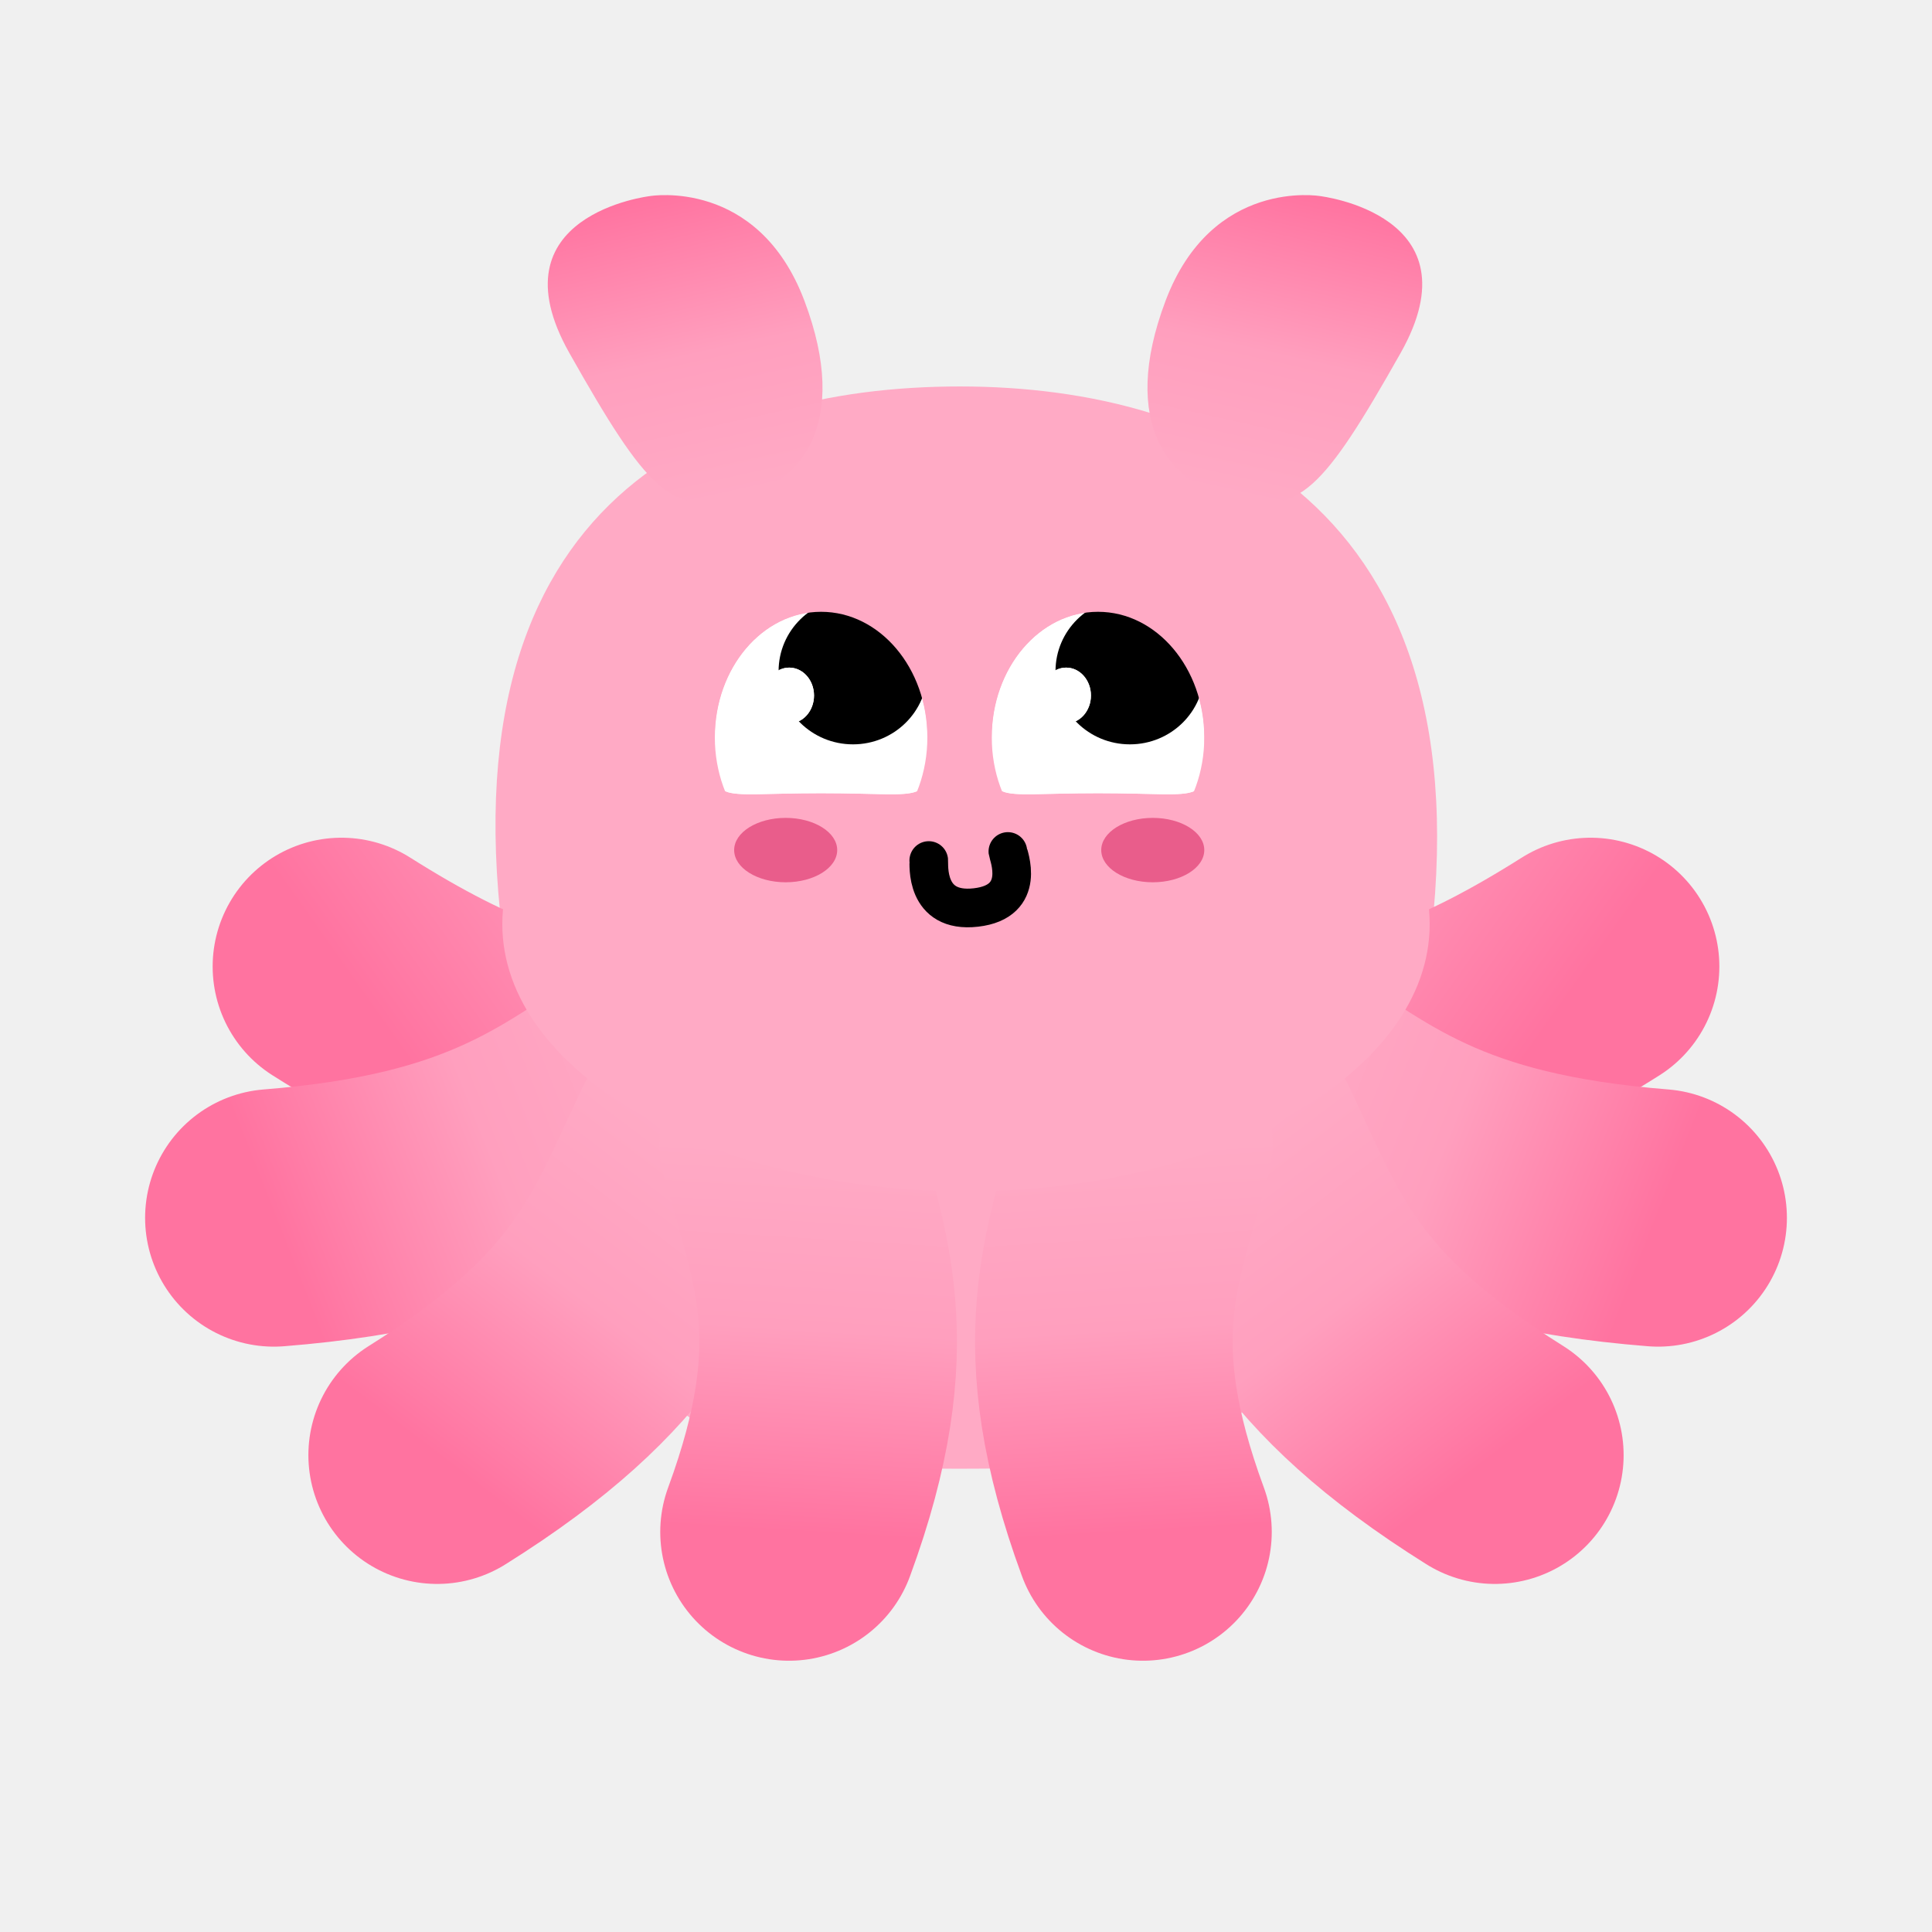
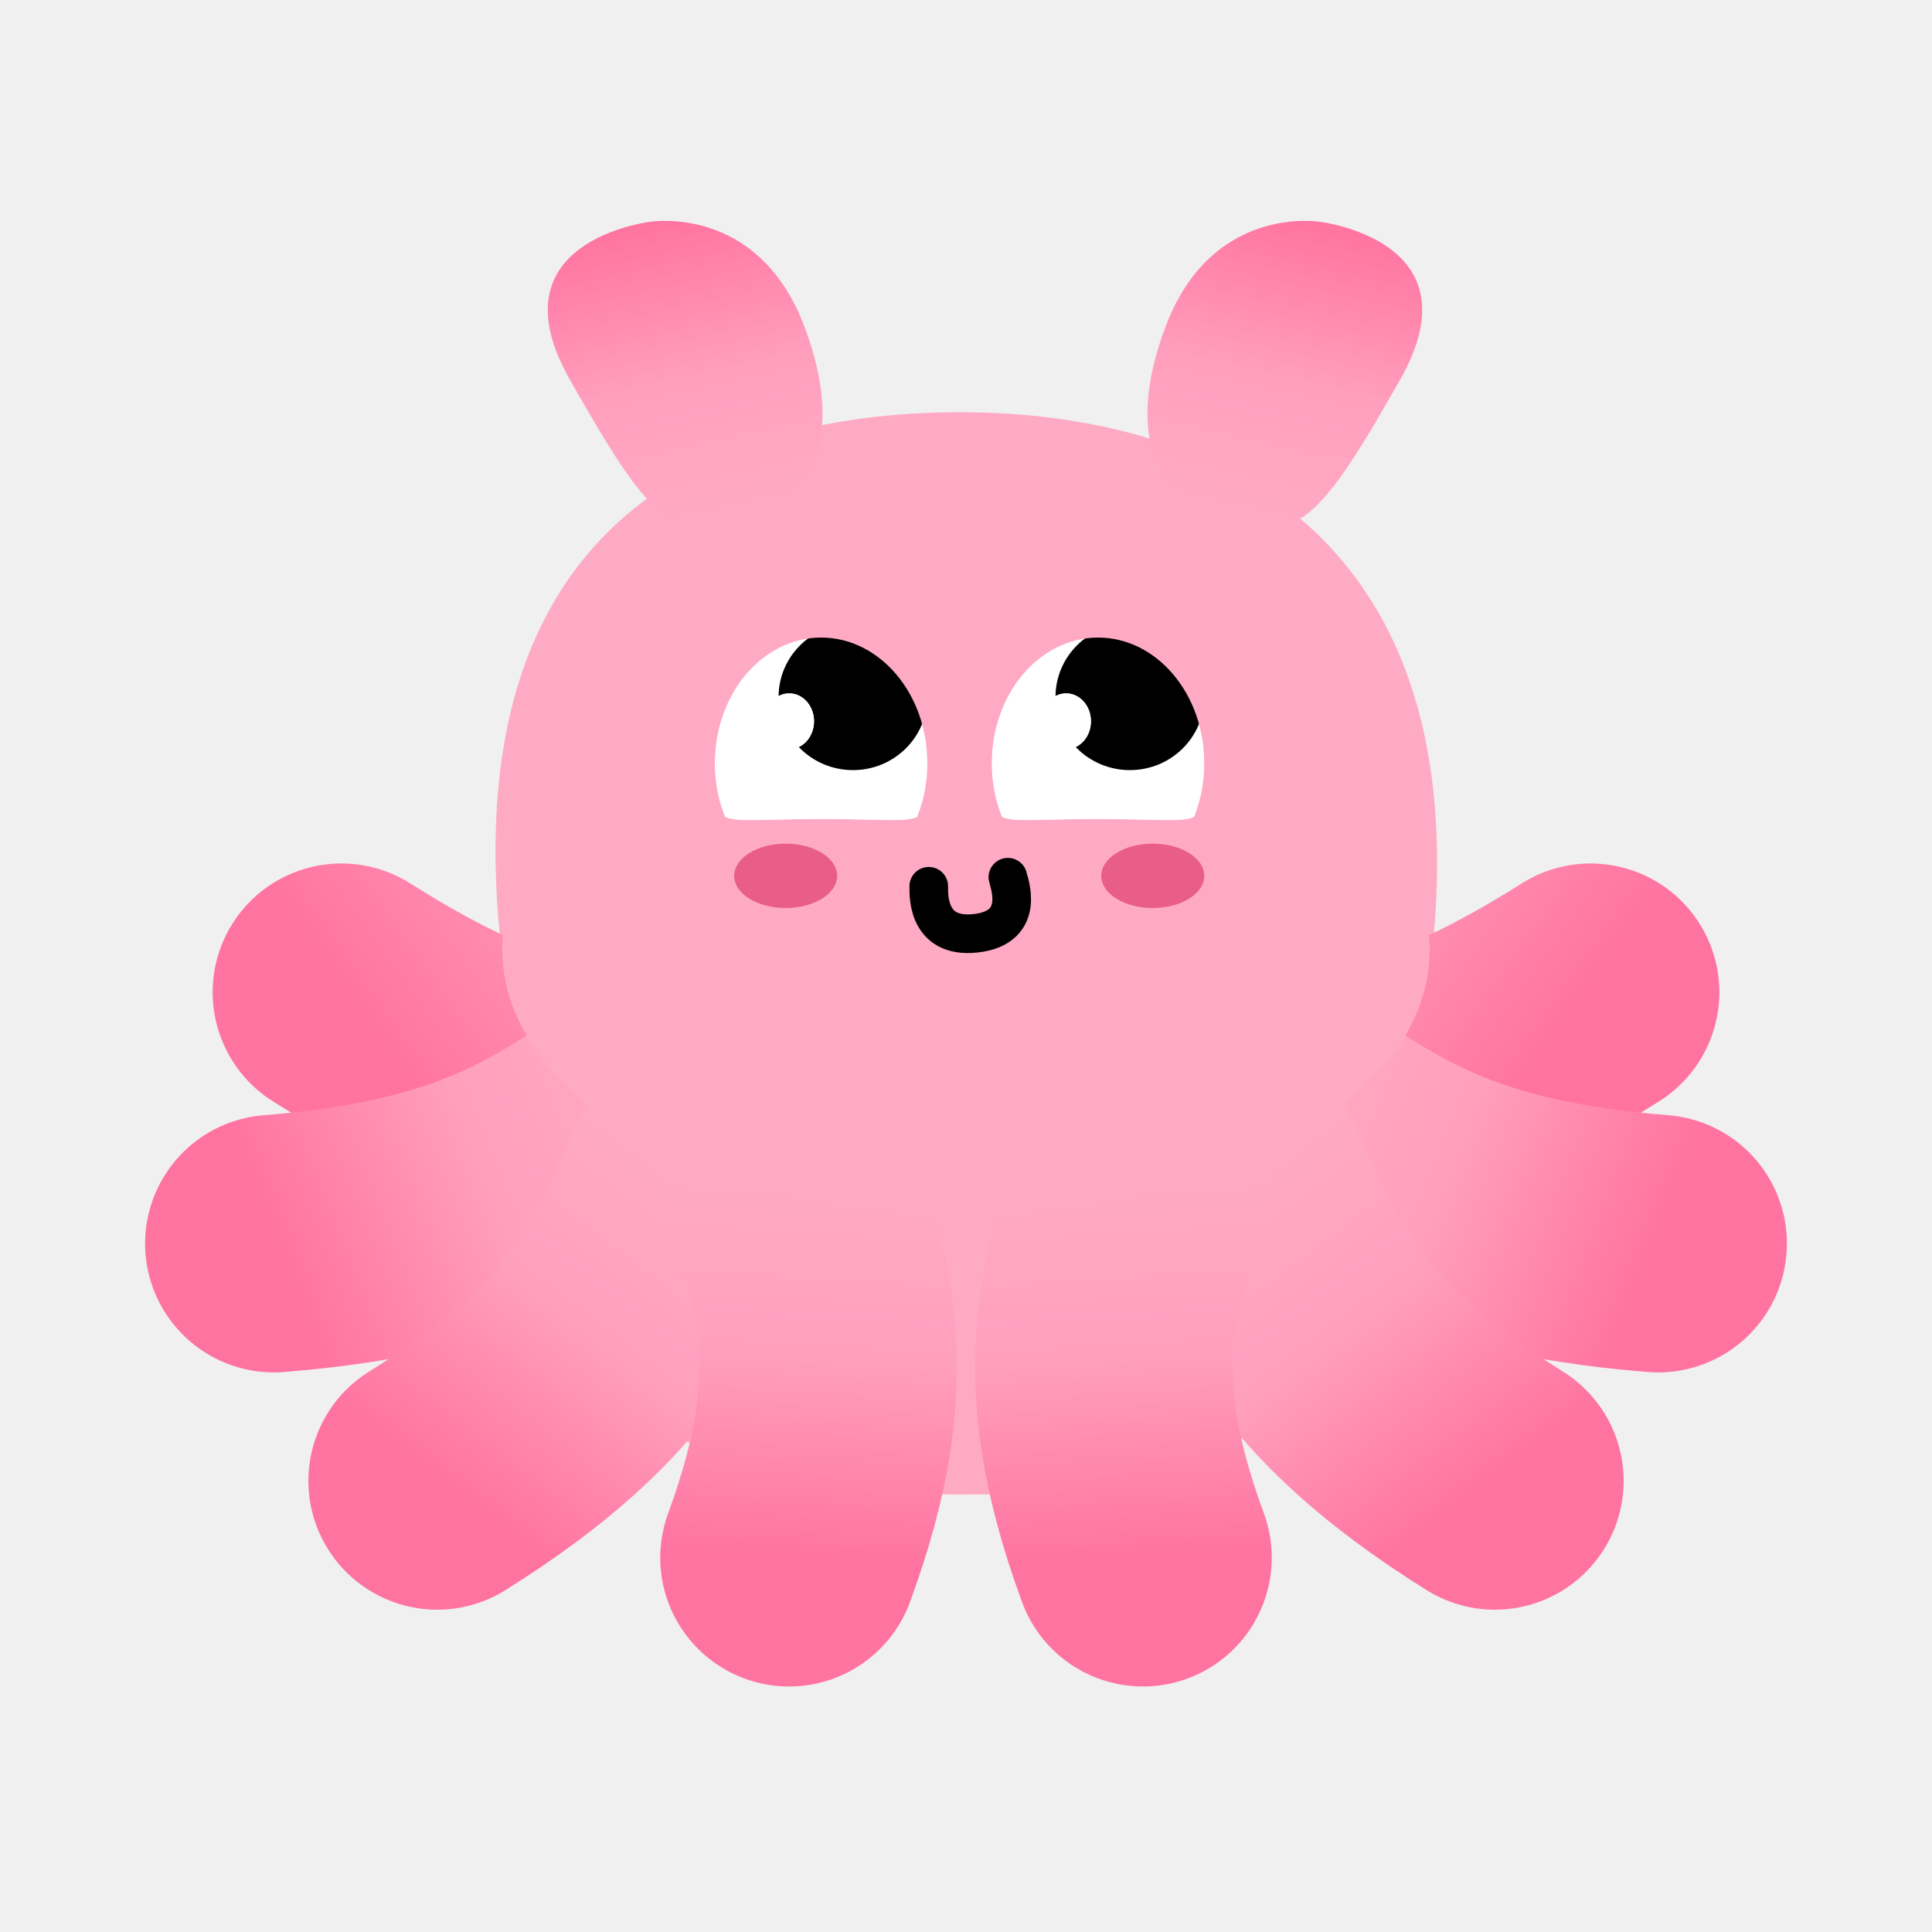
<svg xmlns="http://www.w3.org/2000/svg" width="300" height="300" viewBox="0 0 300 300" fill="none">
  <mask id="mask0_996_1895" style="mask-type:alpha" maskUnits="userSpaceOnUse" x="0" y="0" width="300" height="300">
    <circle cx="150" cy="150" r="150" fill="white" />
  </mask>
  <g mask="url(#mask0_996_1895)">
-     <path d="M221.372 151.632C210.188 223.791 188.997 228.064 149.062 228.064C109.126 228.064 90.841 224.74 78.98 151.632C67.119 78.523 109.126 60.009 149.062 60.009C188.997 60.009 232.555 79.473 221.372 151.632Z" fill="#FFAAC5" />
-     <path d="M143.976 147.733C109.22 170.451 89.376 173.061 53.02 150.079" stroke="url(#paint0_linear_996_1895)" stroke-width="40" stroke-linecap="round" />
-     <path d="M42.532 189.107C77.358 186.321 88.533 176.254 105.148 165.145" stroke="url(#paint1_linear_996_1895)" stroke-width="40" stroke-linecap="round" />
-     <path d="M67.886 225.952C96.453 208.065 100.437 194.386 108.542 177.388" stroke="url(#paint2_linear_996_1895)" stroke-width="40" stroke-linecap="round" />
-     <path d="M122.523 237.877C133.371 208.391 127.347 195.312 122.39 177.388" stroke="url(#paint3_linear_996_1895)" stroke-width="40" stroke-linecap="round" />
-     <path d="M156.024 147.733C190.78 170.451 210.624 173.061 246.98 150.079" stroke="url(#paint4_linear_996_1895)" stroke-width="40" stroke-linecap="round" />
-     <path d="M257.469 189.107C222.642 186.321 211.467 176.254 194.852 165.145" stroke="url(#paint5_linear_996_1895)" stroke-width="40" stroke-linecap="round" />
-     <path d="M232.115 225.952C203.547 208.065 199.563 194.386 191.458 177.388" stroke="url(#paint6_linear_996_1895)" stroke-width="40" stroke-linecap="round" />
-     <path d="M177.477 237.877C166.629 208.391 172.653 195.312 177.61 177.388" stroke="url(#paint7_linear_996_1895)" stroke-width="40" stroke-linecap="round" />
-     <path d="M180.987 46.71C173.771 65.833 181.587 75.341 191.666 77.58C201.745 79.818 205.359 76.303 217.486 54.816C229.612 33.328 204.972 30.447 204.972 30.447C204.972 30.447 188.204 27.586 180.987 46.71Z" fill="url(#paint8_linear_996_1895)" />
-     <path d="M124.91 46.71C132.126 65.833 124.31 75.341 114.231 77.58C104.152 79.818 100.538 76.303 88.412 54.816C76.285 33.328 100.926 30.447 100.926 30.447C100.926 30.447 117.693 27.586 124.91 46.71Z" fill="url(#paint9_linear_996_1895)" />
-     <ellipse cx="106.5" cy="136" rx="6.5" ry="5" fill="#AA7BEB" />
-     <ellipse cx="190.5" cy="136" rx="6.5" ry="5" fill="#AA7BEB" />
-     <ellipse cx="150" cy="143.5" rx="72" ry="41.5" fill="#FFAAC5" />
-     <path d="M144.218 133.621C144.279 134.156 143.53 141.832 151.541 140.915C159.552 139.999 156.563 132.751 156.502 132.216" stroke="black" stroke-width="6" stroke-linecap="round" />
-     <ellipse cx="122" cy="132" rx="8" ry="5" fill="#E95D8B" />
-     <ellipse cx="179" cy="132" rx="8" ry="5" fill="#E95D8B" />
-     <mask id="mask1_996_1895" style="mask-type:alpha" maskUnits="userSpaceOnUse" x="111" y="95" width="33" height="39">
-       <path d="M127.5 95C136.613 95 144 103.73 144 114.5C144 125.27 136.613 134 127.5 134C118.387 134 111 125.27 111 114.5C111 103.73 118.387 95 127.5 95Z" fill="white" />
+     <path d="M221.372 155.632C210.188 227.791 188.997 232.064 149.062 232.064C109.126 232.064 90.841 228.74 78.98 155.632C67.119 82.523 109.126 64.009 149.062 64.009C188.997 64.009 232.555 83.473 221.372 155.632Z" fill="#FFAAC5" />
+     <path d="M143.976 151.733C109.22 174.451 89.376 177.061 53.02 154.079" stroke="url(#paint0_linear_996_1895)" stroke-width="40" stroke-linecap="round" />
+     <path d="M42.532 193.107C77.358 190.321 88.533 180.254 105.148 169.145" stroke="url(#paint1_linear_996_1895)" stroke-width="40" stroke-linecap="round" />
+     <path d="M67.886 229.952C96.453 212.065 100.437 198.386 108.542 181.388" stroke="url(#paint2_linear_996_1895)" stroke-width="40" stroke-linecap="round" />
+     <path d="M122.523 241.877C133.371 212.391 127.347 199.312 122.39 181.388" stroke="url(#paint3_linear_996_1895)" stroke-width="40" stroke-linecap="round" />
+     <path d="M156.024 151.733C190.78 174.451 210.624 177.061 246.98 154.079" stroke="url(#paint4_linear_996_1895)" stroke-width="40" stroke-linecap="round" />
+     <path d="M257.469 193.107C222.642 190.321 211.467 180.254 194.852 169.145" stroke="url(#paint5_linear_996_1895)" stroke-width="40" stroke-linecap="round" />
+     <path d="M232.115 229.952C203.547 212.065 199.563 198.386 191.458 181.388" stroke="url(#paint6_linear_996_1895)" stroke-width="40" stroke-linecap="round" />
+     <path d="M177.477 241.877C166.629 212.391 172.653 199.312 177.61 181.388" stroke="url(#paint7_linear_996_1895)" stroke-width="40" stroke-linecap="round" />
+     <path d="M180.987 50.71C173.771 69.833 181.587 79.341 191.666 81.58C201.745 83.818 205.359 80.303 217.486 58.816C229.612 37.328 204.972 34.447 204.972 34.447C204.972 34.447 188.204 31.586 180.987 50.71Z" fill="url(#paint8_linear_996_1895)" />
+     <path d="M124.91 50.71C132.126 69.833 124.31 79.341 114.231 81.58C104.152 83.818 100.538 80.303 88.412 58.816C76.285 37.328 100.926 34.447 100.926 34.447C100.926 34.447 117.693 31.586 124.91 50.71Z" fill="url(#paint9_linear_996_1895)" />
+     <ellipse cx="106.5" cy="140" rx="6.5" ry="5" fill="#AA7BEB" />
+     <ellipse cx="190.5" cy="140" rx="6.5" ry="5" fill="#AA7BEB" />
+     <ellipse cx="150" cy="147.5" rx="72" ry="41.5" fill="#FFAAC5" />
+     <path d="M144.218 137.621C144.279 138.156 143.53 145.832 151.541 144.915C159.552 143.999 156.563 136.751 156.502 136.216" stroke="black" stroke-width="6" stroke-linecap="round" />
+     <ellipse cx="122" cy="136" rx="8" ry="5" fill="#E95D8B" />
+     <ellipse cx="179" cy="136" rx="8" ry="5" fill="#E95D8B" />
+     <mask id="mask1_996_1895" style="mask-type:alpha" maskUnits="userSpaceOnUse" x="111" y="99" width="33" height="39">
+       <path d="M127.5 99C136.613 99 144 107.73 144 118.5C144 129.27 136.613 138 127.5 138C118.387 138 111 129.27 111 118.5C111 107.73 118.387 99 127.5 99Z" fill="white" />
    </mask>
    <g mask="url(#mask1_996_1895)">
-       <path d="M144 114.5C144 125.27 145.1 123.167 127.5 123.167C109.9 123.167 111 125.27 111 114.5C111 103.73 118.387 95 127.5 95C136.613 95 144 103.73 144 114.5Z" fill="white" />
-       <path d="M144 114.5C144 125.27 145.1 123.167 127.5 123.167C109.9 123.167 111 125.27 111 114.5C111 103.73 118.387 95 127.5 95C136.613 95 144 103.73 144 114.5Z" fill="white" />
-       <path d="M144 104.208C144 110.491 138.829 115.583 132.45 115.583C126.071 115.583 120.9 110.491 120.9 104.208C120.9 97.926 126.071 92.833 132.45 92.833C138.829 92.833 144 97.926 144 104.208Z" fill="black" />
-       <ellipse cx="122.55" cy="108" rx="3.85" ry="4.333" fill="white" />
-       <ellipse cx="122.55" cy="108" rx="3.85" ry="4.333" fill="white" />
+       <path d="M144 118.5C144 129.27 145.1 127.167 127.5 127.167C109.9 127.167 111 129.27 111 118.5C111 107.73 118.387 99 127.5 99C136.613 99 144 107.73 144 118.5Z" fill="white" />
+       <path d="M144 118.5C144 129.27 145.1 127.167 127.5 127.167C109.9 127.167 111 129.27 111 118.5C111 107.73 118.387 99 127.5 99C136.613 99 144 107.73 144 118.5Z" fill="white" />
+       <path d="M144 108.208C144 114.491 138.829 119.583 132.45 119.583C126.071 119.583 120.9 114.491 120.9 108.208C120.9 101.926 126.071 96.833 132.45 96.833C138.829 96.833 144 101.926 144 108.208Z" fill="black" />
+       <ellipse cx="122.55" cy="112" rx="3.85" ry="4.333" fill="white" />
+       <ellipse cx="122.55" cy="112" rx="3.85" ry="4.333" fill="white" />
    </g>
-     <mask id="mask2_996_1895" style="mask-type:alpha" maskUnits="userSpaceOnUse" x="154" y="95" width="33" height="39">
-       <path d="M170.5 95C179.613 95 187 103.73 187 114.5C187 125.27 179.613 134 170.5 134C161.387 134 154 125.27 154 114.5C154 103.73 161.387 95 170.5 95Z" fill="white" />
+     <mask id="mask2_996_1895" style="mask-type:alpha" maskUnits="userSpaceOnUse" x="154" y="99" width="33" height="39">
+       <path d="M170.5 99C179.613 99 187 107.73 187 118.5C187 129.27 179.613 138 170.5 138C161.387 138 154 129.27 154 118.5C154 107.73 161.387 99 170.5 99Z" fill="white" />
    </mask>
    <g mask="url(#mask2_996_1895)">
-       <path d="M187 114.5C187 125.27 188.1 123.167 170.5 123.167C152.9 123.167 154 125.27 154 114.5C154 103.73 161.387 95 170.5 95C179.613 95 187 103.73 187 114.5Z" fill="white" />
-       <path d="M187 114.5C187 125.27 188.1 123.167 170.5 123.167C152.9 123.167 154 125.27 154 114.5C154 103.73 161.387 95 170.5 95C179.613 95 187 103.73 187 114.5Z" fill="white" />
-       <path d="M187 104.208C187 110.491 181.829 115.583 175.45 115.583C169.071 115.583 163.9 110.491 163.9 104.208C163.9 97.926 169.071 92.833 175.45 92.833C181.829 92.833 187 97.926 187 104.208Z" fill="black" />
-       <ellipse cx="165.55" cy="108" rx="3.85" ry="4.333" fill="white" />
-       <ellipse cx="165.55" cy="108" rx="3.85" ry="4.333" fill="white" />
+       <path d="M187 118.5C187 129.27 188.1 127.167 170.5 127.167C152.9 127.167 154 129.27 154 118.5C154 107.73 161.387 99 170.5 99C179.613 99 187 107.73 187 118.5Z" fill="white" />
+       <path d="M187 118.5C187 129.27 188.1 127.167 170.5 127.167C152.9 127.167 154 129.27 154 118.5C154 107.73 161.387 99 170.5 99C179.613 99 187 107.73 187 118.5Z" fill="white" />
+       <path d="M187 108.208C187 114.491 181.829 119.583 175.45 119.583C169.071 119.583 163.9 114.491 163.9 108.208C163.9 101.926 169.071 96.833 175.45 96.833C181.829 96.833 187 101.926 187 108.208Z" fill="black" />
+       <ellipse cx="165.55" cy="112" rx="3.85" ry="4.333" fill="white" />
+       <ellipse cx="165.55" cy="112" rx="3.85" ry="4.333" fill="white" />
    </g>
  </g>
  <defs>
-     <linearGradient id="paint0_linear_996_1895" x1="131.913" y1="130.664" x2="70.148" y2="174.315" gradientUnits="userSpaceOnUse">
+     <linearGradient id="paint0_linear_996_1895" x1="131.913" y1="134.664" x2="70.148" y2="178.315" gradientUnits="userSpaceOnUse">
      <stop offset="0.034" stop-color="#FFAAC5" />
      <stop offset="0.399" stop-color="#FF9FBE" />
      <stop offset="1" stop-color="#FF73A0" />
    </linearGradient>
-     <linearGradient id="paint1_linear_996_1895" x1="42.391" y1="188.749" x2="104.752" y2="164.14" gradientUnits="userSpaceOnUse">
+     <linearGradient id="paint1_linear_996_1895" x1="42.391" y1="192.749" x2="104.752" y2="168.14" gradientUnits="userSpaceOnUse">
      <stop stop-color="#FF73A0" />
      <stop offset="0.524" stop-color="#FF9FBE" />
      <stop offset="0.99" stop-color="#FFAAC5" />
    </linearGradient>
-     <linearGradient id="paint2_linear_996_1895" x1="67.561" y1="225.705" x2="105.887" y2="175.367" gradientUnits="userSpaceOnUse">
+     <linearGradient id="paint2_linear_996_1895" x1="67.561" y1="229.705" x2="105.887" y2="179.367" gradientUnits="userSpaceOnUse">
      <stop stop-color="#FF73A0" />
      <stop offset="0.524" stop-color="#FF9FBE" />
      <stop offset="0.99" stop-color="#FFAAC5" />
    </linearGradient>
-     <linearGradient id="paint3_linear_996_1895" x1="122.096" y1="237.851" x2="125.772" y2="177.595" gradientUnits="userSpaceOnUse">
+     <linearGradient id="paint3_linear_996_1895" x1="122.096" y1="241.851" x2="125.772" y2="181.595" gradientUnits="userSpaceOnUse">
      <stop stop-color="#FF73A0" />
      <stop offset="0.524" stop-color="#FF9FBE" />
      <stop offset="0.99" stop-color="#FFAAC5" />
    </linearGradient>
-     <linearGradient id="paint4_linear_996_1895" x1="168.087" y1="130.664" x2="229.852" y2="174.315" gradientUnits="userSpaceOnUse">
+     <linearGradient id="paint4_linear_996_1895" x1="168.087" y1="134.664" x2="229.852" y2="178.315" gradientUnits="userSpaceOnUse">
      <stop offset="0.034" stop-color="#FFAAC5" />
      <stop offset="0.399" stop-color="#FF9FBE" />
      <stop offset="1" stop-color="#FF73A0" />
    </linearGradient>
-     <linearGradient id="paint5_linear_996_1895" x1="257.61" y1="188.749" x2="195.249" y2="164.14" gradientUnits="userSpaceOnUse">
+     <linearGradient id="paint5_linear_996_1895" x1="257.61" y1="192.749" x2="195.249" y2="168.14" gradientUnits="userSpaceOnUse">
      <stop stop-color="#FF73A0" />
      <stop offset="0.524" stop-color="#FF9FBE" />
      <stop offset="0.99" stop-color="#FFAAC5" />
    </linearGradient>
-     <linearGradient id="paint6_linear_996_1895" x1="232.439" y1="225.705" x2="194.113" y2="175.367" gradientUnits="userSpaceOnUse">
+     <linearGradient id="paint6_linear_996_1895" x1="232.439" y1="229.705" x2="194.113" y2="179.367" gradientUnits="userSpaceOnUse">
      <stop stop-color="#FF73A0" />
      <stop offset="0.524" stop-color="#FF9FBE" />
      <stop offset="0.99" stop-color="#FFAAC5" />
    </linearGradient>
-     <linearGradient id="paint7_linear_996_1895" x1="177.904" y1="237.851" x2="174.228" y2="177.595" gradientUnits="userSpaceOnUse">
+     <linearGradient id="paint7_linear_996_1895" x1="177.904" y1="241.851" x2="174.228" y2="181.595" gradientUnits="userSpaceOnUse">
      <stop stop-color="#FF73A0" />
      <stop offset="0.524" stop-color="#FF9FBE" />
      <stop offset="0.99" stop-color="#FFAAC5" />
    </linearGradient>
-     <linearGradient id="paint8_linear_996_1895" x1="205.335" y1="30.447" x2="194.716" y2="78.257" gradientUnits="userSpaceOnUse">
+     <linearGradient id="paint8_linear_996_1895" x1="205.335" y1="34.447" x2="194.716" y2="82.257" gradientUnits="userSpaceOnUse">
      <stop stop-color="#FF73A0" />
      <stop offset="0.524" stop-color="#FF9FBE" />
      <stop offset="0.99" stop-color="#FFAAC5" />
    </linearGradient>
-     <linearGradient id="paint9_linear_996_1895" x1="100.562" y1="30.447" x2="111.181" y2="78.257" gradientUnits="userSpaceOnUse">
+     <linearGradient id="paint9_linear_996_1895" x1="100.562" y1="34.447" x2="111.181" y2="82.257" gradientUnits="userSpaceOnUse">
      <stop stop-color="#FF73A0" />
      <stop offset="0.524" stop-color="#FF9FBE" />
      <stop offset="0.99" stop-color="#FFAAC5" />
    </linearGradient>
  </defs>
</svg>
